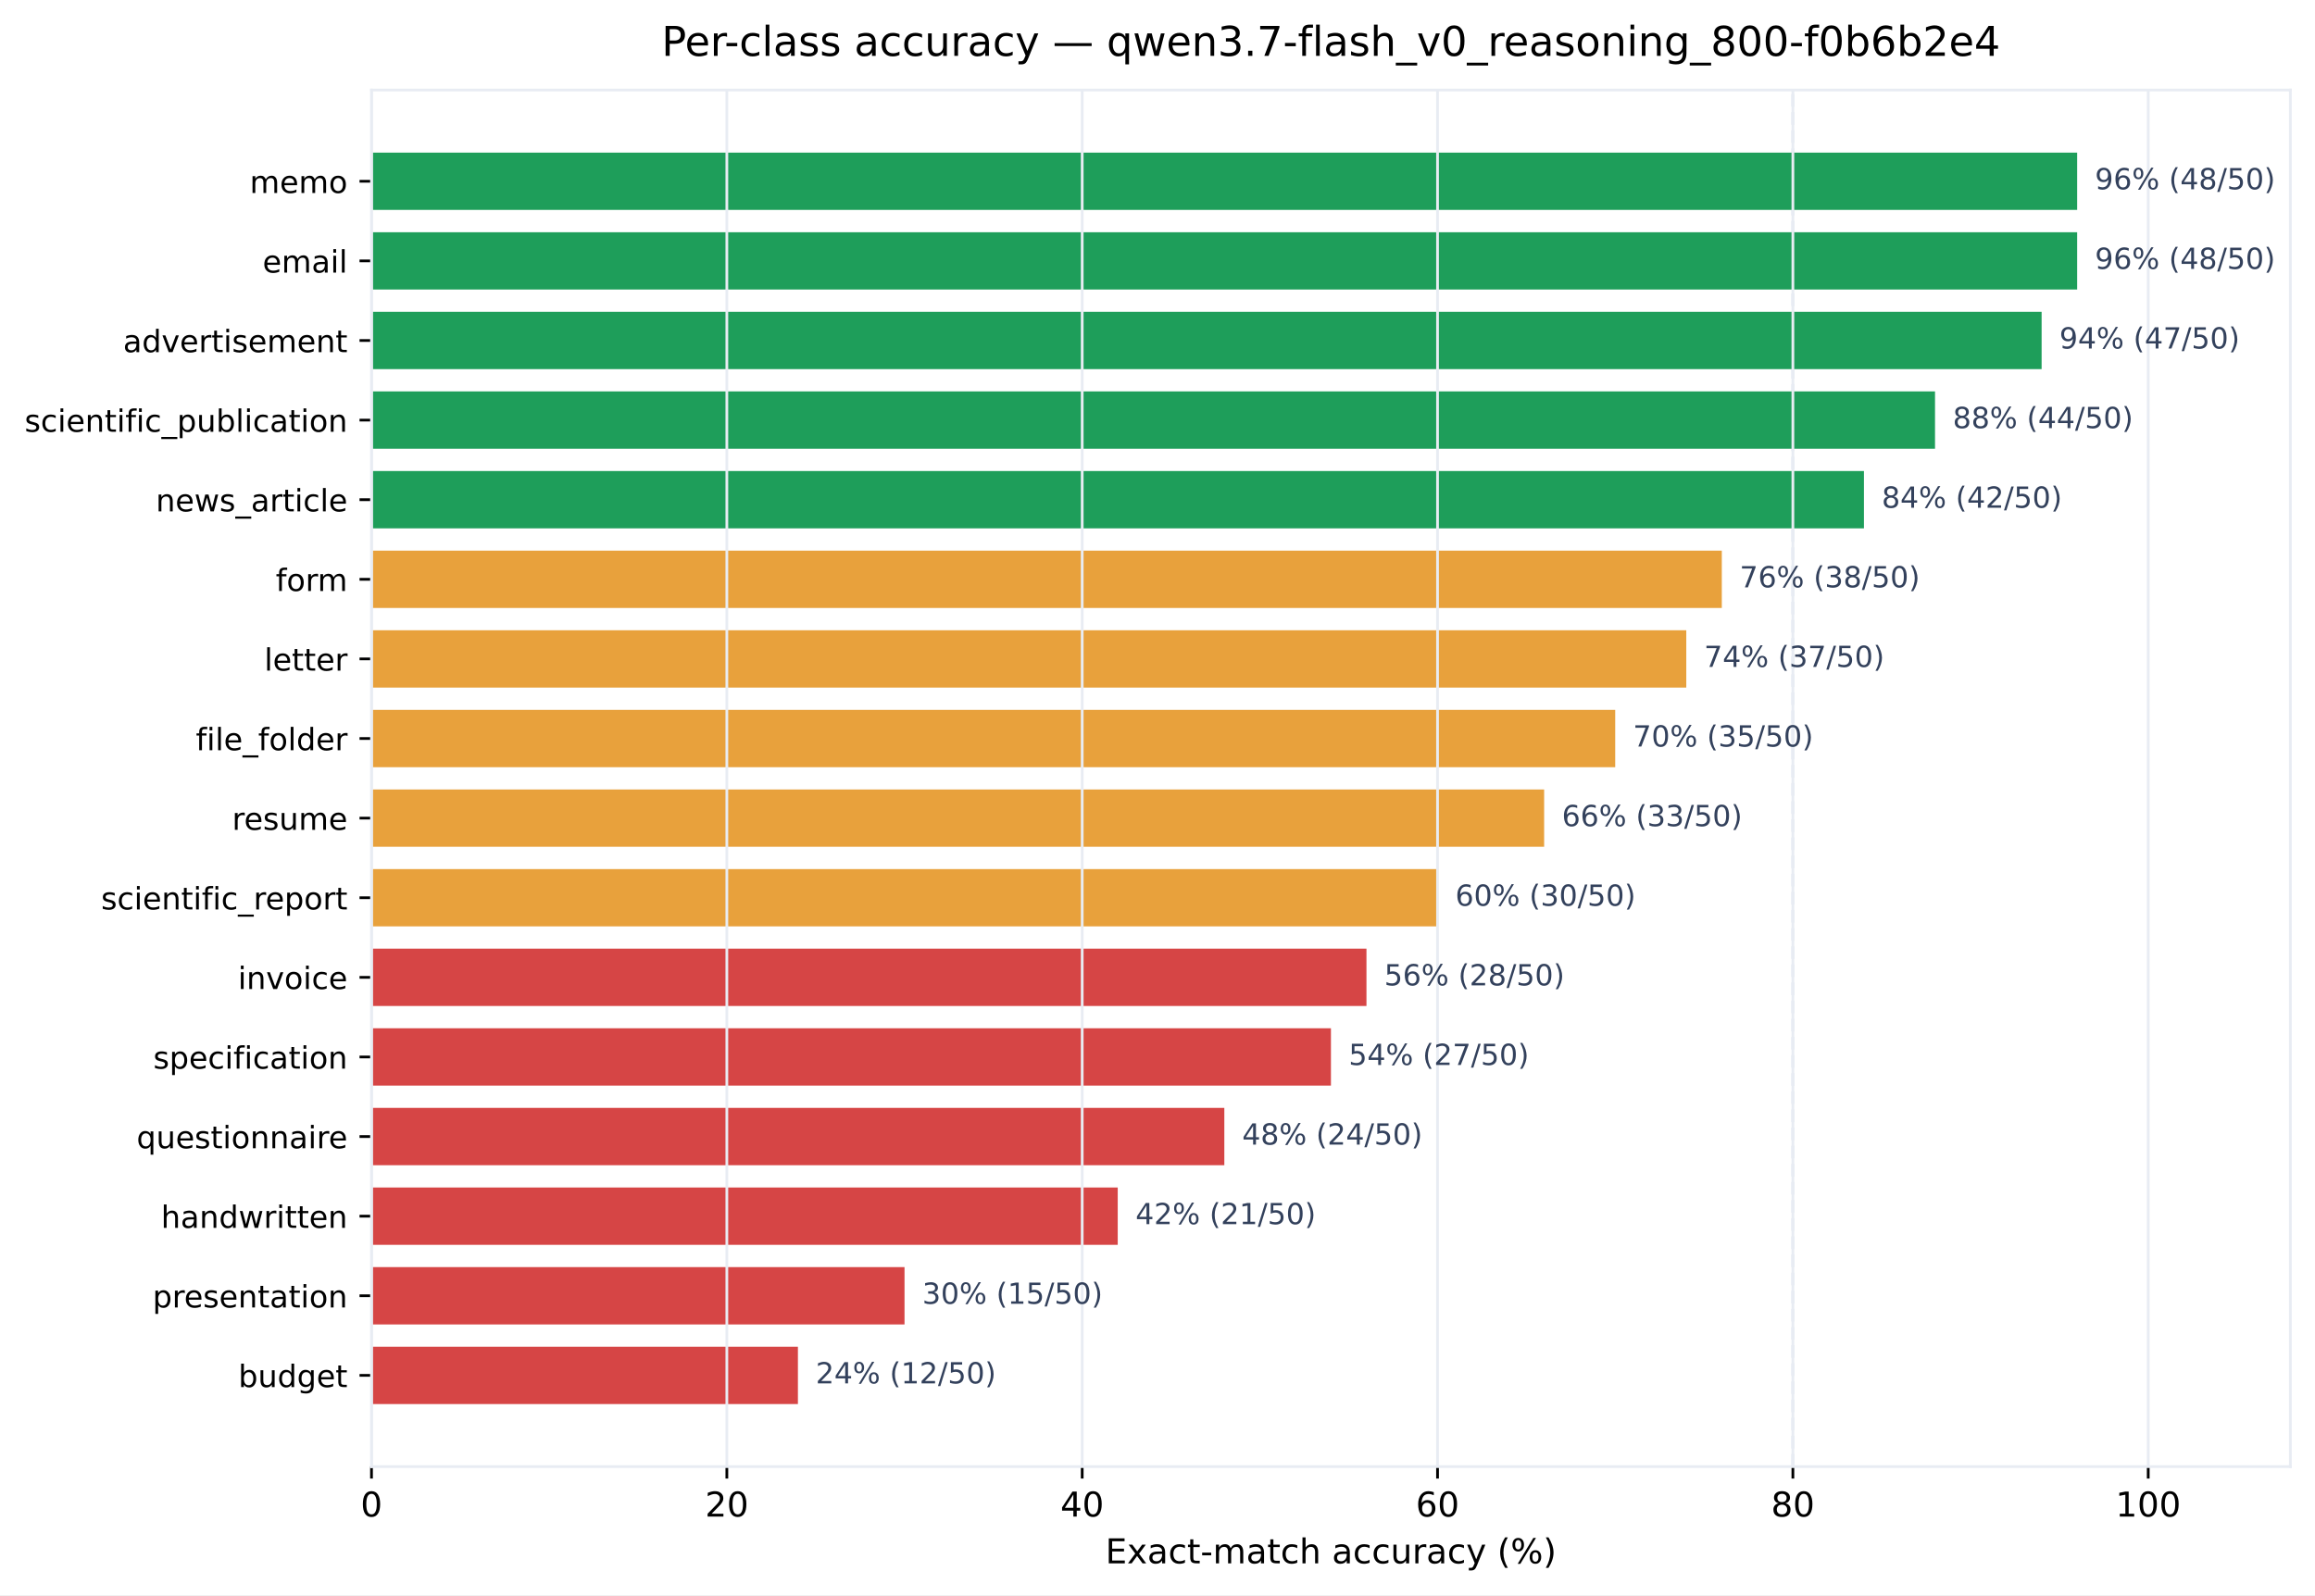
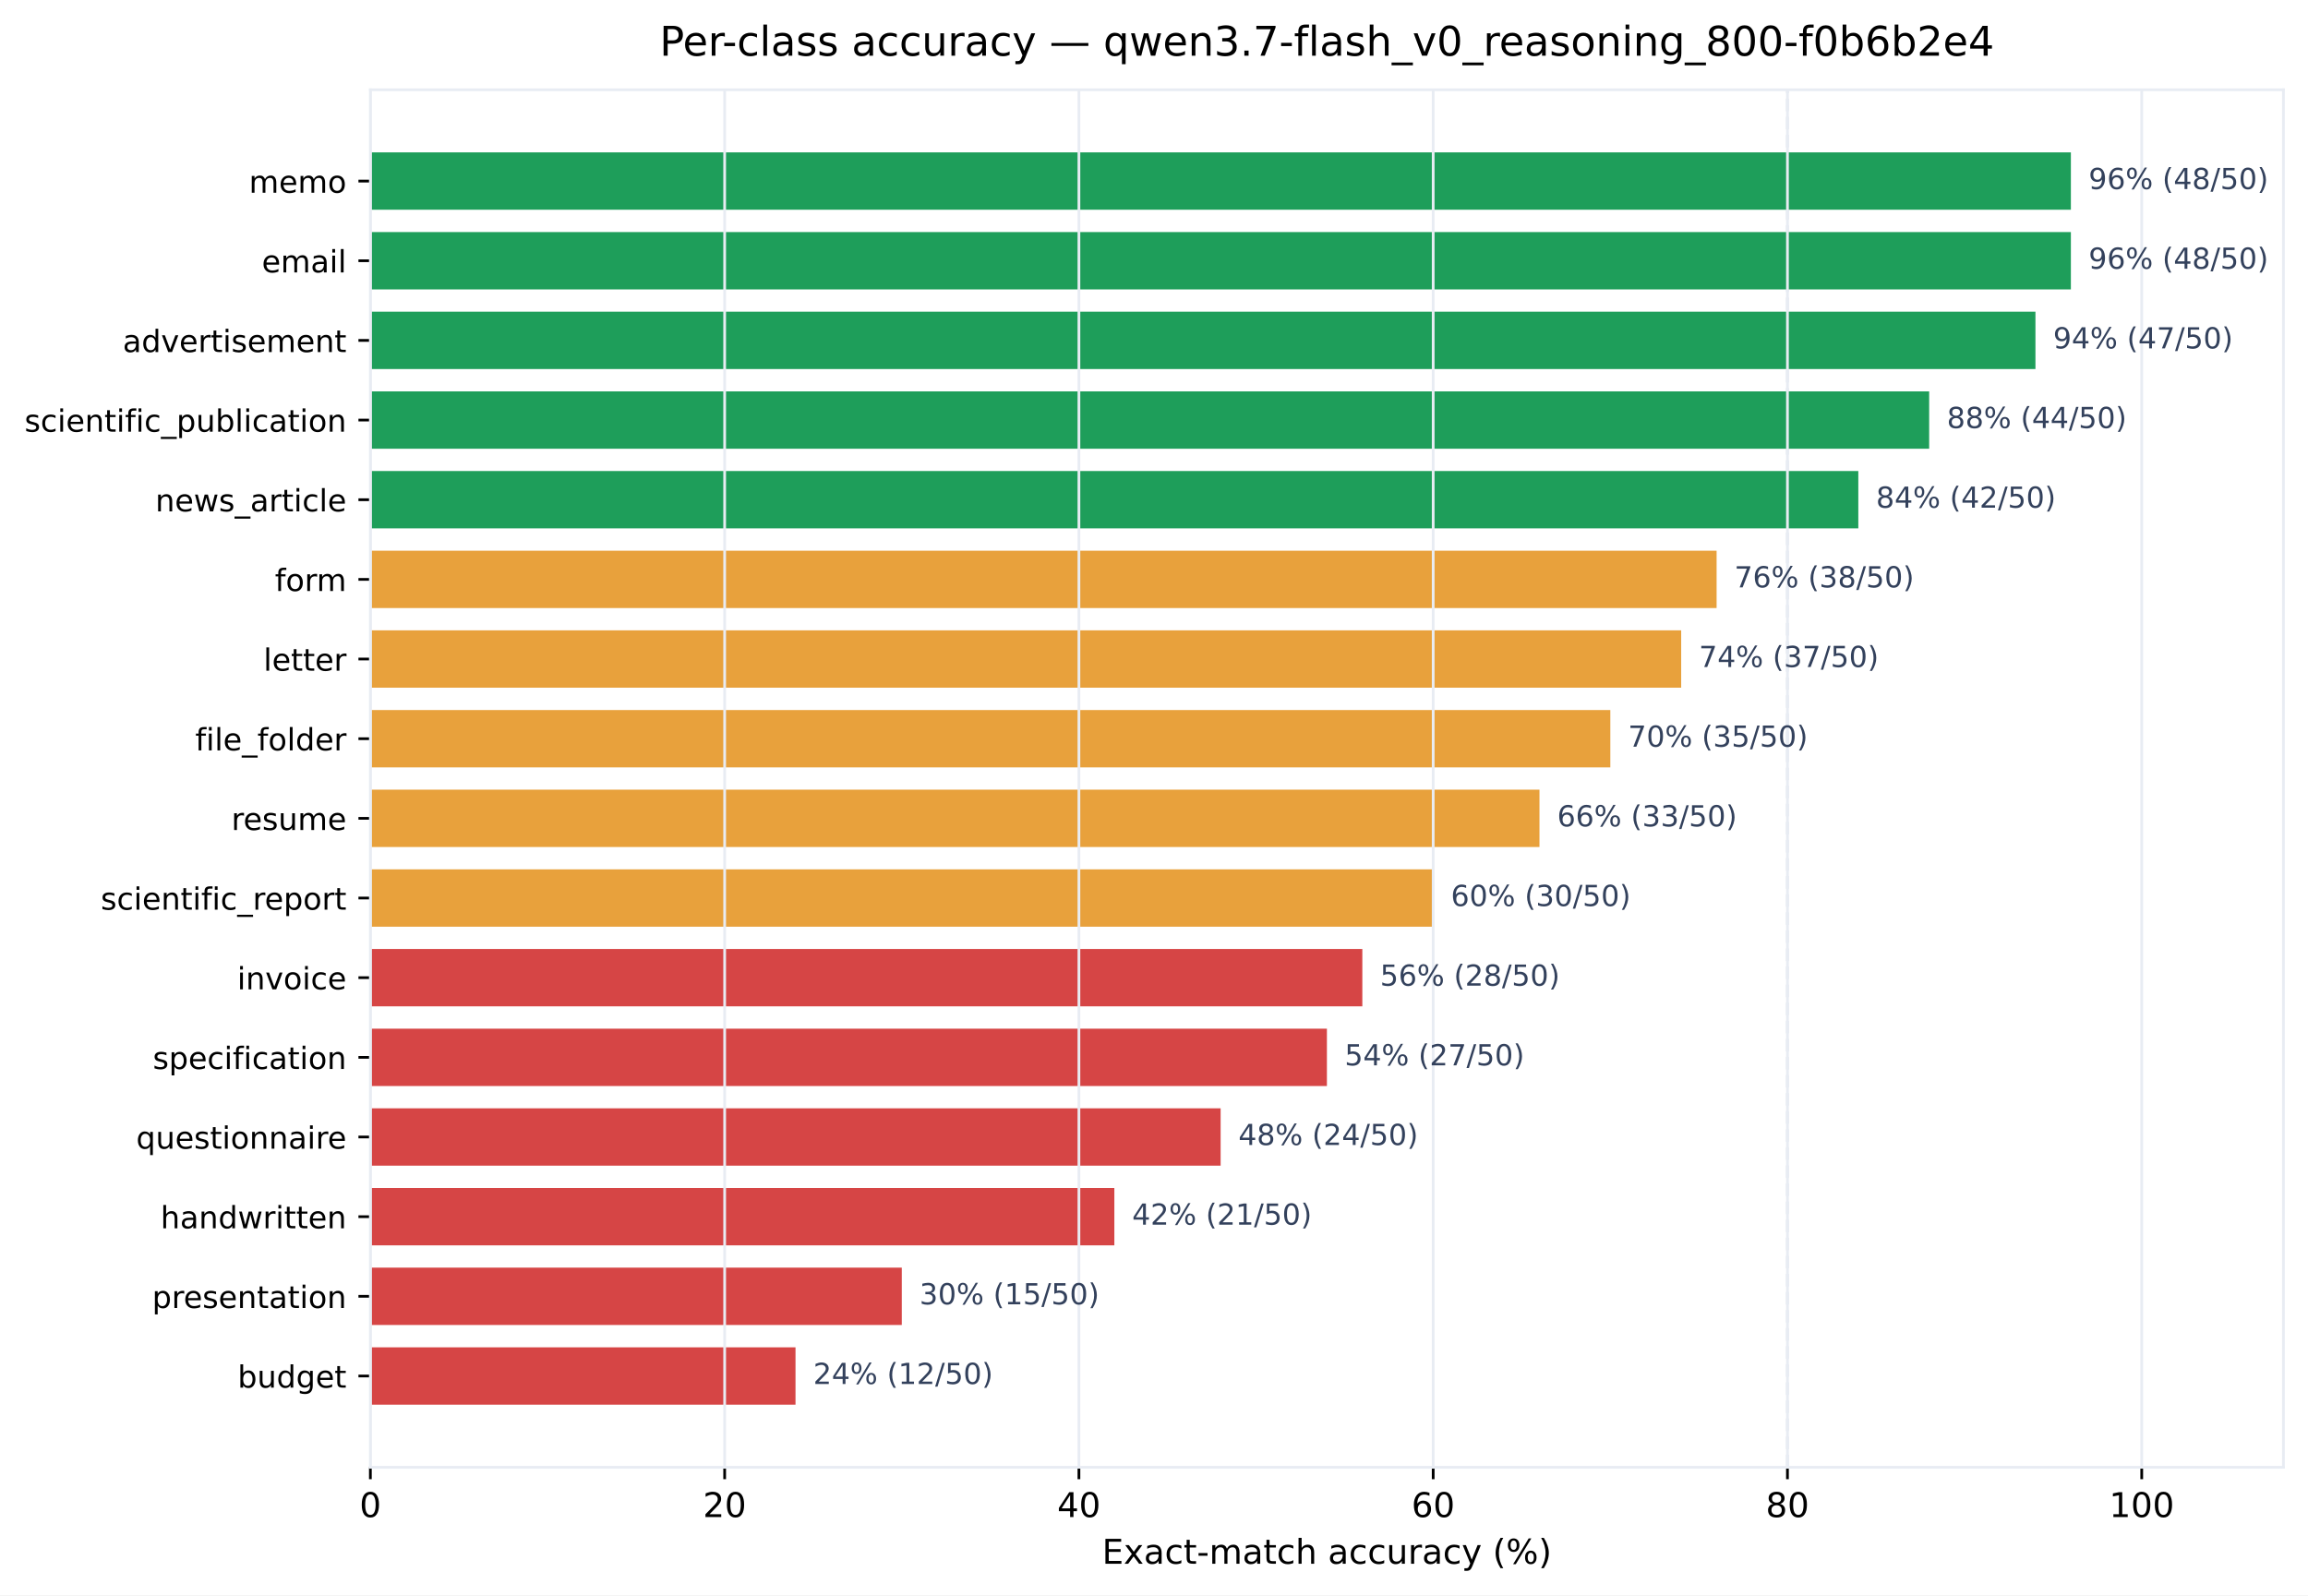
- <svg xmlns="http://www.w3.org/2000/svg" xmlns:xlink="http://www.w3.org/1999/xlink" width="676.479pt" height="466.234pt" viewBox="0 0 676.479 466.234" version="1.1">
+ <svg xmlns="http://www.w3.org/2000/svg" xmlns:xlink="http://www.w3.org/1999/xlink" width="676.479pt" height="467.674pt" viewBox="0 0 676.479 467.674" version="1.1">
  <defs>
    <style type="text/css">*{stroke-linejoin: round; stroke-linecap: butt}</style>
  </defs>
  <g id="figure_1">
    <g id="patch_1">
-       <path d="M 0 466.234  L 676.479 466.234  L 676.479 0  L 0 0  z " style="fill: #ffffff" />
+       <path d="M 0 467.674  L 676.479 467.674  L 676.479 0  L 0 0  z " style="fill: #ffffff" />
    </g>
    <g id="axes_1">
      <g id="patch_2">
-         <path d="M 108.559 428.678  L 669.279 428.678  L 669.279 26.318  L 108.559 26.318  z " style="fill: #ffffff" />
+         <path d="M 108.559 430.118  L 669.279 430.118  L 669.279 26.318  L 108.559 26.318  z " style="fill: #ffffff" />
      </g>
      <g id="line2d_1">
-         <path d="M 523.908 428.678  L 523.908 26.318  " clip-path="url(#p24af31e568)" style="fill: none; stroke-dasharray: 3.7,1.6; stroke-dashoffset: 0; stroke: #e8ecf3" />
+         <path d="M 523.908 430.118  L 523.908 26.318  " clip-path="url(#pa37e432729)" style="fill: none; stroke-dasharray: 3.7,1.6; stroke-dashoffset: 0; stroke: #e8ecf3" />
      </g>
      <g id="patch_3">
-         <path d="M 108.559 410.389  L 233.164 410.389  L 233.164 393.636  L 108.559 393.636  z " clip-path="url(#p24af31e568)" style="fill: #d64545" />
+         <path d="M 108.559 411.764  L 233.164 411.764  L 233.164 394.95  L 108.559 394.95  z " clip-path="url(#pa37e432729)" style="fill: #d64545" />
      </g>
      <g id="patch_4">
-         <path d="M 108.559 387.12  L 264.315 387.12  L 264.315 370.367  L 108.559 370.367  z " clip-path="url(#p24af31e568)" style="fill: #d64545" />
+         <path d="M 108.559 388.412  L 264.315 388.412  L 264.315 371.598  L 108.559 371.598  z " clip-path="url(#pa37e432729)" style="fill: #d64545" />
      </g>
      <g id="patch_5">
-         <path d="M 108.559 363.852  L 326.617 363.852  L 326.617 347.099  L 108.559 347.099  z " clip-path="url(#p24af31e568)" style="fill: #d64545" />
+         <path d="M 108.559 365.06  L 326.617 365.06  L 326.617 348.247  L 108.559 348.247  z " clip-path="url(#pa37e432729)" style="fill: #d64545" />
      </g>
      <g id="patch_6">
-         <path d="M 108.559 340.583  L 357.768 340.583  L 357.768 323.83  L 108.559 323.83  z " clip-path="url(#p24af31e568)" style="fill: #d64545" />
+         <path d="M 108.559 341.708  L 357.768 341.708  L 357.768 324.895  L 108.559 324.895  z " clip-path="url(#pa37e432729)" style="fill: #d64545" />
      </g>
      <g id="patch_7">
-         <path d="M 108.559 317.315  L 388.919 317.315  L 388.919 300.561  L 108.559 300.561  z " clip-path="url(#p24af31e568)" style="fill: #d64545" />
+         <path d="M 108.559 318.356  L 388.919 318.356  L 388.919 301.543  L 108.559 301.543  z " clip-path="url(#pa37e432729)" style="fill: #d64545" />
      </g>
      <g id="patch_8">
-         <path d="M 108.559 294.046  L 399.303 294.046  L 399.303 277.293  L 108.559 277.293  z " clip-path="url(#p24af31e568)" style="fill: #d64545" />
+         <path d="M 108.559 295.004  L 399.303 295.004  L 399.303 278.191  L 108.559 278.191  z " clip-path="url(#pa37e432729)" style="fill: #d64545" />
      </g>
      <g id="patch_9">
-         <path d="M 108.559 270.778  L 420.07 270.778  L 420.07 254.024  L 108.559 254.024  z " clip-path="url(#p24af31e568)" style="fill: #e8a13c" />
+         <path d="M 108.559 271.653  L 420.07 271.653  L 420.07 254.839  L 108.559 254.839  z " clip-path="url(#pa37e432729)" style="fill: #e8a13c" />
      </g>
      <g id="patch_10">
-         <path d="M 108.559 247.509  L 451.222 247.509  L 451.222 230.756  L 108.559 230.756  z " clip-path="url(#p24af31e568)" style="fill: #e8a13c" />
+         <path d="M 108.559 248.301  L 451.222 248.301  L 451.222 231.487  L 108.559 231.487  z " clip-path="url(#pa37e432729)" style="fill: #e8a13c" />
      </g>
      <g id="patch_11">
-         <path d="M 108.559 224.241  L 471.989 224.241  L 471.989 207.487  L 108.559 207.487  z " clip-path="url(#p24af31e568)" style="fill: #e8a13c" />
+         <path d="M 108.559 224.949  L 471.989 224.949  L 471.989 208.136  L 108.559 208.136  z " clip-path="url(#pa37e432729)" style="fill: #e8a13c" />
      </g>
      <g id="patch_12">
-         <path d="M 108.559 200.972  L 492.756 200.972  L 492.756 184.219  L 108.559 184.219  z " clip-path="url(#p24af31e568)" style="fill: #e8a13c" />
+         <path d="M 108.559 201.597  L 492.756 201.597  L 492.756 184.784  L 108.559 184.784  z " clip-path="url(#pa37e432729)" style="fill: #e8a13c" />
      </g>
      <g id="patch_13">
-         <path d="M 108.559 177.703  L 503.14 177.703  L 503.14 160.95  L 108.559 160.95  z " clip-path="url(#p24af31e568)" style="fill: #e8a13c" />
+         <path d="M 108.559 178.245  L 503.14 178.245  L 503.14 161.432  L 108.559 161.432  z " clip-path="url(#pa37e432729)" style="fill: #e8a13c" />
      </g>
      <g id="patch_14">
-         <path d="M 108.559 154.435  L 544.675 154.435  L 544.675 137.681  L 108.559 137.681  z " clip-path="url(#p24af31e568)" style="fill: #1e9e5a" />
+         <path d="M 108.559 154.893  L 544.675 154.893  L 544.675 138.08  L 108.559 138.08  z " clip-path="url(#pa37e432729)" style="fill: #1e9e5a" />
      </g>
      <g id="patch_15">
-         <path d="M 108.559 131.166  L 565.442 131.166  L 565.442 114.413  L 108.559 114.413  z " clip-path="url(#p24af31e568)" style="fill: #1e9e5a" />
+         <path d="M 108.559 131.542  L 565.442 131.542  L 565.442 114.728  L 108.559 114.728  z " clip-path="url(#pa37e432729)" style="fill: #1e9e5a" />
      </g>
      <g id="patch_16">
-         <path d="M 108.559 107.898  L 596.593 107.898  L 596.593 91.144  L 108.559 91.144  z " clip-path="url(#p24af31e568)" style="fill: #1e9e5a" />
+         <path d="M 108.559 108.19  L 596.593 108.19  L 596.593 91.376  L 108.559 91.376  z " clip-path="url(#pa37e432729)" style="fill: #1e9e5a" />
      </g>
      <g id="patch_17">
-         <path d="M 108.559 84.629  L 606.977 84.629  L 606.977 67.876  L 108.559 67.876  z " clip-path="url(#p24af31e568)" style="fill: #1e9e5a" />
+         <path d="M 108.559 84.838  L 606.977 84.838  L 606.977 68.025  L 108.559 68.025  z " clip-path="url(#pa37e432729)" style="fill: #1e9e5a" />
      </g>
      <g id="patch_18">
-         <path d="M 108.559 61.361  L 606.977 61.361  L 606.977 44.607  L 108.559 44.607  z " clip-path="url(#p24af31e568)" style="fill: #1e9e5a" />
+         <path d="M 108.559 61.486  L 606.977 61.486  L 606.977 44.673  L 108.559 44.673  z " clip-path="url(#pa37e432729)" style="fill: #1e9e5a" />
      </g>
      <g id="matplotlib.axis_1">
        <g id="xtick_1">
          <g id="line2d_2">
-             <path d="M 108.559 428.678  L 108.559 26.318  " clip-path="url(#p24af31e568)" style="fill: none; stroke: #e8ecf3; stroke-width: 0.8; stroke-linecap: square" />
+             <path d="M 108.559 430.118  L 108.559 26.318  " clip-path="url(#pa37e432729)" style="fill: none; stroke: #e8ecf3; stroke-width: 0.8; stroke-linecap: square" />
          </g>
          <g id="line2d_3">
            <defs>
-               <path id="m654e8c7484" d="M 0 0  L 0 3.5  " style="stroke: #000000; stroke-width: 0.8" />
+               <path id="mea90059a48" d="M 0 0  L 0 3.5  " style="stroke: #000000; stroke-width: 0.8" />
            </defs>
            <g>
-               <use xlink:href="#m654e8c7484" x="108.559" y="428.678" style="stroke: #000000; stroke-width: 0.8" />
+               <use xlink:href="#mea90059a48" x="108.559" y="430.118" style="stroke: #000000; stroke-width: 0.8" />
            </g>
          </g>
          <g id="text_1">
-             <text style="font: 10px 'DejaVu Sans'; text-anchor: middle" x="108.559" y="443.277" transform="rotate(-0 108.5594 443.2766)">0</text>
+             <text style="font-size: 10px; font-family: 'DejaVu Sans'; text-anchor: middle" x="108.559" y="444.717" transform="rotate(-0 108.5594 444.7166)">0</text>
          </g>
        </g>
        <g id="xtick_2">
          <g id="line2d_4">
-             <path d="M 212.396 428.678  L 212.396 26.318  " clip-path="url(#p24af31e568)" style="fill: none; stroke: #e8ecf3; stroke-width: 0.8; stroke-linecap: square" />
+             <path d="M 212.396 430.118  L 212.396 26.318  " clip-path="url(#pa37e432729)" style="fill: none; stroke: #e8ecf3; stroke-width: 0.8; stroke-linecap: square" />
          </g>
          <g id="line2d_5">
            <g>
-               <use xlink:href="#m654e8c7484" x="212.396" y="428.678" style="stroke: #000000; stroke-width: 0.8" />
+               <use xlink:href="#mea90059a48" x="212.396" y="430.118" style="stroke: #000000; stroke-width: 0.8" />
            </g>
          </g>
          <g id="text_2">
-             <text style="font: 10px 'DejaVu Sans'; text-anchor: middle" x="212.396" y="443.277" transform="rotate(-0 212.3964 443.2766)">20</text>
+             <text style="font-size: 10px; font-family: 'DejaVu Sans'; text-anchor: middle" x="212.396" y="444.717" transform="rotate(-0 212.3964 444.7166)">20</text>
          </g>
        </g>
        <g id="xtick_3">
          <g id="line2d_6">
-             <path d="M 316.233 428.678  L 316.233 26.318  " clip-path="url(#p24af31e568)" style="fill: none; stroke: #e8ecf3; stroke-width: 0.8; stroke-linecap: square" />
+             <path d="M 316.233 430.118  L 316.233 26.318  " clip-path="url(#pa37e432729)" style="fill: none; stroke: #e8ecf3; stroke-width: 0.8; stroke-linecap: square" />
          </g>
          <g id="line2d_7">
            <g>
-               <use xlink:href="#m654e8c7484" x="316.233" y="428.678" style="stroke: #000000; stroke-width: 0.8" />
+               <use xlink:href="#mea90059a48" x="316.233" y="430.118" style="stroke: #000000; stroke-width: 0.8" />
            </g>
          </g>
          <g id="text_3">
-             <text style="font: 10px 'DejaVu Sans'; text-anchor: middle" x="316.233" y="443.277" transform="rotate(-0 316.2334 443.2766)">40</text>
+             <text style="font-size: 10px; font-family: 'DejaVu Sans'; text-anchor: middle" x="316.233" y="444.717" transform="rotate(-0 316.2334 444.7166)">40</text>
          </g>
        </g>
        <g id="xtick_4">
          <g id="line2d_8">
-             <path d="M 420.07 428.678  L 420.07 26.318  " clip-path="url(#p24af31e568)" style="fill: none; stroke: #e8ecf3; stroke-width: 0.8; stroke-linecap: square" />
+             <path d="M 420.07 430.118  L 420.07 26.318  " clip-path="url(#pa37e432729)" style="fill: none; stroke: #e8ecf3; stroke-width: 0.8; stroke-linecap: square" />
          </g>
          <g id="line2d_9">
            <g>
-               <use xlink:href="#m654e8c7484" x="420.07" y="428.678" style="stroke: #000000; stroke-width: 0.8" />
+               <use xlink:href="#mea90059a48" x="420.07" y="430.118" style="stroke: #000000; stroke-width: 0.8" />
            </g>
          </g>
          <g id="text_4">
-             <text style="font: 10px 'DejaVu Sans'; text-anchor: middle" x="420.07" y="443.277" transform="rotate(-0 420.0705 443.2766)">60</text>
+             <text style="font-size: 10px; font-family: 'DejaVu Sans'; text-anchor: middle" x="420.07" y="444.717" transform="rotate(-0 420.0705 444.7166)">60</text>
          </g>
        </g>
        <g id="xtick_5">
          <g id="line2d_10">
-             <path d="M 523.908 428.678  L 523.908 26.318  " clip-path="url(#p24af31e568)" style="fill: none; stroke: #e8ecf3; stroke-width: 0.8; stroke-linecap: square" />
+             <path d="M 523.908 430.118  L 523.908 26.318  " clip-path="url(#pa37e432729)" style="fill: none; stroke: #e8ecf3; stroke-width: 0.8; stroke-linecap: square" />
          </g>
          <g id="line2d_11">
            <g>
-               <use xlink:href="#m654e8c7484" x="523.908" y="428.678" style="stroke: #000000; stroke-width: 0.8" />
+               <use xlink:href="#mea90059a48" x="523.908" y="430.118" style="stroke: #000000; stroke-width: 0.8" />
            </g>
          </g>
          <g id="text_5">
-             <text style="font: 10px 'DejaVu Sans'; text-anchor: middle" x="523.908" y="443.277" transform="rotate(-0 523.9075 443.2766)">80</text>
+             <text style="font-size: 10px; font-family: 'DejaVu Sans'; text-anchor: middle" x="523.908" y="444.717" transform="rotate(-0 523.9075 444.7166)">80</text>
          </g>
        </g>
        <g id="xtick_6">
          <g id="line2d_12">
-             <path d="M 627.745 428.678  L 627.745 26.318  " clip-path="url(#p24af31e568)" style="fill: none; stroke: #e8ecf3; stroke-width: 0.8; stroke-linecap: square" />
+             <path d="M 627.745 430.118  L 627.745 26.318  " clip-path="url(#pa37e432729)" style="fill: none; stroke: #e8ecf3; stroke-width: 0.8; stroke-linecap: square" />
          </g>
          <g id="line2d_13">
            <g>
-               <use xlink:href="#m654e8c7484" x="627.745" y="428.678" style="stroke: #000000; stroke-width: 0.8" />
+               <use xlink:href="#mea90059a48" x="627.745" y="430.118" style="stroke: #000000; stroke-width: 0.8" />
            </g>
          </g>
          <g id="text_6">
-             <text style="font: 10px 'DejaVu Sans'; text-anchor: middle" x="627.745" y="443.277" transform="rotate(-0 627.7446 443.2766)">100</text>
+             <text style="font-size: 10px; font-family: 'DejaVu Sans'; text-anchor: middle" x="627.745" y="444.717" transform="rotate(-0 627.7446 444.7166)">100</text>
          </g>
        </g>
        <g id="text_7">
-           <text style="font: 10px 'DejaVu Sans'; text-anchor: middle" x="388.919" y="456.955" transform="rotate(-0 388.9194 456.9547)">Exact-match accuracy (%)</text>
+           <text style="font-size: 10px; font-family: 'DejaVu Sans'; text-anchor: middle" x="388.919" y="458.395" transform="rotate(-0 388.9194 458.3947)">Exact-match accuracy (%)</text>
        </g>
      </g>
      <g id="matplotlib.axis_2">
        <g id="ytick_1">
          <g id="line2d_14">
            <defs>
-               <path id="m855e7b1a93" d="M 0 0  L -3.5 0  " style="stroke: #000000; stroke-width: 0.8" />
+               <path id="maa6360b977" d="M 0 0  L -3.5 0  " style="stroke: #000000; stroke-width: 0.8" />
            </defs>
            <g>
-               <use xlink:href="#m855e7b1a93" x="108.559" y="402.012" style="stroke: #000000; stroke-width: 0.8" />
+               <use xlink:href="#maa6360b977" x="108.559" y="403.357" style="stroke: #000000; stroke-width: 0.8" />
            </g>
          </g>
          <g id="text_8">
-             <text style="font: 9px 'DejaVu Sans'; text-anchor: end" x="101.559" y="405.432" transform="rotate(-0 101.5594 405.4316)">budget</text>
+             <text style="font-size: 9px; font-family: 'DejaVu Sans'; text-anchor: end" x="101.559" y="406.776" transform="rotate(-0 101.5594 406.7762)">budget</text>
          </g>
        </g>
        <g id="ytick_2">
          <g id="line2d_15">
            <g>
-               <use xlink:href="#m855e7b1a93" x="108.559" y="378.744" style="stroke: #000000; stroke-width: 0.8" />
+               <use xlink:href="#maa6360b977" x="108.559" y="380.005" style="stroke: #000000; stroke-width: 0.8" />
            </g>
          </g>
          <g id="text_9">
-             <text style="font: 9px 'DejaVu Sans'; text-anchor: end" x="101.559" y="382.163" transform="rotate(-0 101.5594 382.1631)">presentation</text>
+             <text style="font-size: 9px; font-family: 'DejaVu Sans'; text-anchor: end" x="101.559" y="383.424" transform="rotate(-0 101.5594 383.4244)">presentation</text>
          </g>
        </g>
        <g id="ytick_3">
          <g id="line2d_16">
            <g>
-               <use xlink:href="#m855e7b1a93" x="108.559" y="355.475" style="stroke: #000000; stroke-width: 0.8" />
+               <use xlink:href="#maa6360b977" x="108.559" y="356.653" style="stroke: #000000; stroke-width: 0.8" />
            </g>
          </g>
          <g id="text_10">
-             <text style="font: 9px 'DejaVu Sans'; text-anchor: end" x="101.559" y="358.895" transform="rotate(-0 101.5594 358.8945)">handwritten</text>
+             <text style="font-size: 9px; font-family: 'DejaVu Sans'; text-anchor: end" x="101.559" y="360.073" transform="rotate(-0 101.5594 360.0725)">handwritten</text>
          </g>
        </g>
        <g id="ytick_4">
          <g id="line2d_17">
            <g>
-               <use xlink:href="#m855e7b1a93" x="108.559" y="332.207" style="stroke: #000000; stroke-width: 0.8" />
+               <use xlink:href="#maa6360b977" x="108.559" y="333.301" style="stroke: #000000; stroke-width: 0.8" />
            </g>
          </g>
          <g id="text_11">
-             <text style="font: 9px 'DejaVu Sans'; text-anchor: end" x="101.559" y="335.626" transform="rotate(-0 101.5594 335.626)">questionnaire</text>
+             <text style="font-size: 9px; font-family: 'DejaVu Sans'; text-anchor: end" x="101.559" y="336.721" transform="rotate(-0 101.5594 336.7207)">questionnaire</text>
          </g>
        </g>
        <g id="ytick_5">
          <g id="line2d_18">
            <g>
-               <use xlink:href="#m855e7b1a93" x="108.559" y="308.938" style="stroke: #000000; stroke-width: 0.8" />
+               <use xlink:href="#maa6360b977" x="108.559" y="309.95" style="stroke: #000000; stroke-width: 0.8" />
            </g>
          </g>
          <g id="text_12">
-             <text style="font: 9px 'DejaVu Sans'; text-anchor: end" x="101.559" y="312.357" transform="rotate(-0 101.5594 312.3574)">specification</text>
+             <text style="font-size: 9px; font-family: 'DejaVu Sans'; text-anchor: end" x="101.559" y="313.369" transform="rotate(-0 101.5594 313.3689)">specification</text>
          </g>
        </g>
        <g id="ytick_6">
          <g id="line2d_19">
            <g>
-               <use xlink:href="#m855e7b1a93" x="108.559" y="285.67" style="stroke: #000000; stroke-width: 0.8" />
+               <use xlink:href="#maa6360b977" x="108.559" y="286.598" style="stroke: #000000; stroke-width: 0.8" />
            </g>
          </g>
          <g id="text_13">
-             <text style="font: 9px 'DejaVu Sans'; text-anchor: end" x="101.559" y="289.089" transform="rotate(-0 101.5594 289.0888)">invoice</text>
+             <text style="font-size: 9px; font-family: 'DejaVu Sans'; text-anchor: end" x="101.559" y="290.017" transform="rotate(-0 101.5594 290.017)">invoice</text>
          </g>
        </g>
        <g id="ytick_7">
          <g id="line2d_20">
            <g>
-               <use xlink:href="#m855e7b1a93" x="108.559" y="262.401" style="stroke: #000000; stroke-width: 0.8" />
+               <use xlink:href="#maa6360b977" x="108.559" y="263.246" style="stroke: #000000; stroke-width: 0.8" />
            </g>
          </g>
          <g id="text_14">
-             <text style="font: 9px 'DejaVu Sans'; text-anchor: end" x="101.559" y="265.82" transform="rotate(-0 101.5594 265.8203)">scientific_report</text>
+             <text style="font-size: 9px; font-family: 'DejaVu Sans'; text-anchor: end" x="101.559" y="266.665" transform="rotate(-0 101.5594 266.6652)">scientific_report</text>
          </g>
        </g>
        <g id="ytick_8">
          <g id="line2d_21">
            <g>
-               <use xlink:href="#m855e7b1a93" x="108.559" y="239.132" style="stroke: #000000; stroke-width: 0.8" />
+               <use xlink:href="#maa6360b977" x="108.559" y="239.894" style="stroke: #000000; stroke-width: 0.8" />
            </g>
          </g>
          <g id="text_15">
-             <text style="font: 9px 'DejaVu Sans'; text-anchor: end" x="101.559" y="242.552" transform="rotate(-0 101.5594 242.5517)">resume</text>
+             <text style="font-size: 9px; font-family: 'DejaVu Sans'; text-anchor: end" x="101.559" y="243.313" transform="rotate(-0 101.5594 243.3133)">resume</text>
          </g>
        </g>
        <g id="ytick_9">
          <g id="line2d_22">
            <g>
-               <use xlink:href="#m855e7b1a93" x="108.559" y="215.864" style="stroke: #000000; stroke-width: 0.8" />
+               <use xlink:href="#maa6360b977" x="108.559" y="216.542" style="stroke: #000000; stroke-width: 0.8" />
            </g>
          </g>
          <g id="text_16">
-             <text style="font: 9px 'DejaVu Sans'; text-anchor: end" x="101.559" y="219.283" transform="rotate(-0 101.5594 219.2831)">file_folder</text>
+             <text style="font-size: 9px; font-family: 'DejaVu Sans'; text-anchor: end" x="101.559" y="219.962" transform="rotate(-0 101.5594 219.9615)">file_folder</text>
          </g>
        </g>
        <g id="ytick_10">
          <g id="line2d_23">
            <g>
-               <use xlink:href="#m855e7b1a93" x="108.559" y="192.595" style="stroke: #000000; stroke-width: 0.8" />
+               <use xlink:href="#maa6360b977" x="108.559" y="193.19" style="stroke: #000000; stroke-width: 0.8" />
            </g>
          </g>
          <g id="text_17">
-             <text style="font: 9px 'DejaVu Sans'; text-anchor: end" x="101.559" y="196.015" transform="rotate(-0 101.5594 196.0146)">letter</text>
+             <text style="font-size: 9px; font-family: 'DejaVu Sans'; text-anchor: end" x="101.559" y="196.61" transform="rotate(-0 101.5594 196.6097)">letter</text>
          </g>
        </g>
        <g id="ytick_11">
          <g id="line2d_24">
            <g>
-               <use xlink:href="#m855e7b1a93" x="108.559" y="169.327" style="stroke: #000000; stroke-width: 0.8" />
+               <use xlink:href="#maa6360b977" x="108.559" y="169.839" style="stroke: #000000; stroke-width: 0.8" />
            </g>
          </g>
          <g id="text_18">
-             <text style="font: 9px 'DejaVu Sans'; text-anchor: end" x="101.559" y="172.746" transform="rotate(-0 101.5594 172.746)">form</text>
+             <text style="font-size: 9px; font-family: 'DejaVu Sans'; text-anchor: end" x="101.559" y="173.258" transform="rotate(-0 101.5594 173.2578)">form</text>
          </g>
        </g>
        <g id="ytick_12">
          <g id="line2d_25">
            <g>
-               <use xlink:href="#m855e7b1a93" x="108.559" y="146.058" style="stroke: #000000; stroke-width: 0.8" />
+               <use xlink:href="#maa6360b977" x="108.559" y="146.487" style="stroke: #000000; stroke-width: 0.8" />
            </g>
          </g>
          <g id="text_19">
-             <text style="font: 9px 'DejaVu Sans'; text-anchor: end" x="101.559" y="149.477" transform="rotate(-0 101.5594 149.4775)">news_article</text>
+             <text style="font-size: 9px; font-family: 'DejaVu Sans'; text-anchor: end" x="101.559" y="149.906" transform="rotate(-0 101.5594 149.906)">news_article</text>
          </g>
        </g>
        <g id="ytick_13">
          <g id="line2d_26">
            <g>
-               <use xlink:href="#m855e7b1a93" x="108.559" y="122.79" style="stroke: #000000; stroke-width: 0.8" />
+               <use xlink:href="#maa6360b977" x="108.559" y="123.135" style="stroke: #000000; stroke-width: 0.8" />
            </g>
          </g>
          <g id="text_20">
-             <text style="font: 9px 'DejaVu Sans'; text-anchor: end" x="101.559" y="126.209" transform="rotate(-0 101.5594 126.2089)">scientific_publication</text>
+             <text style="font-size: 9px; font-family: 'DejaVu Sans'; text-anchor: end" x="101.559" y="126.554" transform="rotate(-0 101.5594 126.5541)">scientific_publication</text>
          </g>
        </g>
        <g id="ytick_14">
          <g id="line2d_27">
            <g>
-               <use xlink:href="#m855e7b1a93" x="108.559" y="99.521" style="stroke: #000000; stroke-width: 0.8" />
+               <use xlink:href="#maa6360b977" x="108.559" y="99.783" style="stroke: #000000; stroke-width: 0.8" />
            </g>
          </g>
          <g id="text_21">
-             <text style="font: 9px 'DejaVu Sans'; text-anchor: end" x="101.559" y="102.94" transform="rotate(-0 101.5594 102.9403)">advertisement</text>
+             <text style="font-size: 9px; font-family: 'DejaVu Sans'; text-anchor: end" x="101.559" y="103.202" transform="rotate(-0 101.5594 103.2023)">advertisement</text>
          </g>
        </g>
        <g id="ytick_15">
          <g id="line2d_28">
            <g>
-               <use xlink:href="#m855e7b1a93" x="108.559" y="76.252" style="stroke: #000000; stroke-width: 0.8" />
+               <use xlink:href="#maa6360b977" x="108.559" y="76.431" style="stroke: #000000; stroke-width: 0.8" />
            </g>
          </g>
          <g id="text_22">
-             <text style="font: 9px 'DejaVu Sans'; text-anchor: end" x="101.559" y="79.672" transform="rotate(-0 101.5594 79.67176)">email</text>
+             <text style="font-size: 9px; font-family: 'DejaVu Sans'; text-anchor: end" x="101.559" y="79.85" transform="rotate(-0 101.5594 79.85047)">email</text>
          </g>
        </g>
        <g id="ytick_16">
          <g id="line2d_29">
            <g>
-               <use xlink:href="#m855e7b1a93" x="108.559" y="52.984" style="stroke: #000000; stroke-width: 0.8" />
+               <use xlink:href="#maa6360b977" x="108.559" y="53.079" style="stroke: #000000; stroke-width: 0.8" />
            </g>
          </g>
          <g id="text_23">
-             <text style="font: 9px 'DejaVu Sans'; text-anchor: end" x="101.559" y="56.403" transform="rotate(-0 101.5594 56.4032)">memo</text>
+             <text style="font-size: 9px; font-family: 'DejaVu Sans'; text-anchor: end" x="101.559" y="56.499" transform="rotate(-0 101.5594 56.49863)">memo</text>
          </g>
        </g>
      </g>
      <g id="patch_19">
-         <path d="M 108.559 428.678  L 108.559 26.318  " style="fill: none; stroke: #e8ecf3; stroke-width: 0.8; stroke-linejoin: miter; stroke-linecap: square" />
+         <path d="M 108.559 430.118  L 108.559 26.318  " style="fill: none; stroke: #e8ecf3; stroke-width: 0.8; stroke-linejoin: miter; stroke-linecap: square" />
      </g>
      <g id="patch_20">
-         <path d="M 669.279 428.678  L 669.279 26.318  " style="fill: none; stroke: #e8ecf3; stroke-width: 0.8; stroke-linejoin: miter; stroke-linecap: square" />
+         <path d="M 669.279 430.118  L 669.279 26.318  " style="fill: none; stroke: #e8ecf3; stroke-width: 0.8; stroke-linejoin: miter; stroke-linecap: square" />
      </g>
      <g id="patch_21">
-         <path d="M 108.559 428.678  L 669.279 428.678  " style="fill: none; stroke: #e8ecf3; stroke-width: 0.8; stroke-linejoin: miter; stroke-linecap: square" />
+         <path d="M 108.559 430.118  L 669.279 430.118  " style="fill: none; stroke: #e8ecf3; stroke-width: 0.8; stroke-linejoin: miter; stroke-linecap: square" />
      </g>
      <g id="patch_22">
        <path d="M 108.559 26.318  L 669.279 26.318  " style="fill: none; stroke: #e8ecf3; stroke-width: 0.8; stroke-linejoin: miter; stroke-linecap: square" />
      </g>
      <g id="text_24">
-         <text style="fill: #33415c; font: 8.5px 'DejaVu Sans'; text-anchor: start" x="238.356" y="404.358" transform="rotate(-0 238.3557 404.3578)">24% (12/50)</text>
+         <text style="font-size: 8.5px; font-family: 'DejaVu Sans'; text-anchor: start; fill: #33415c" x="238.356" y="405.702" transform="rotate(-0 238.3557 405.7024)">24% (12/50)</text>
      </g>
      <g id="text_25">
-         <text style="fill: #33415c; font: 8.5px 'DejaVu Sans'; text-anchor: start" x="269.507" y="381.089" transform="rotate(-0 269.5068 381.0893)">30% (15/50)</text>
+         <text style="font-size: 8.5px; font-family: 'DejaVu Sans'; text-anchor: start; fill: #33415c" x="269.507" y="382.351" transform="rotate(-0 269.5068 382.3505)">30% (15/50)</text>
      </g>
      <g id="text_26">
-         <text style="fill: #33415c; font: 8.5px 'DejaVu Sans'; text-anchor: start" x="331.809" y="357.821" transform="rotate(-0 331.809 357.8207)">42% (21/50)</text>
+         <text style="font-size: 8.5px; font-family: 'DejaVu Sans'; text-anchor: start; fill: #33415c" x="331.809" y="358.999" transform="rotate(-0 331.809 358.9987)">42% (21/50)</text>
      </g>
      <g id="text_27">
-         <text style="fill: #33415c; font: 8.5px 'DejaVu Sans'; text-anchor: start" x="362.96" y="334.552" transform="rotate(-0 362.9601 334.5521)">48% (24/50)</text>
+         <text style="font-size: 8.5px; font-family: 'DejaVu Sans'; text-anchor: start; fill: #33415c" x="362.96" y="335.647" transform="rotate(-0 362.9601 335.6469)">48% (24/50)</text>
      </g>
      <g id="text_28">
-         <text style="fill: #33415c; font: 8.5px 'DejaVu Sans'; text-anchor: start" x="394.111" y="311.284" transform="rotate(-0 394.1112 311.2836)">54% (27/50)</text>
+         <text style="font-size: 8.5px; font-family: 'DejaVu Sans'; text-anchor: start; fill: #33415c" x="394.111" y="312.295" transform="rotate(-0 394.1112 312.295)">54% (27/50)</text>
      </g>
      <g id="text_29">
-         <text style="fill: #33415c; font: 8.5px 'DejaVu Sans'; text-anchor: start" x="404.495" y="288.015" transform="rotate(-0 404.4949 288.015)">56% (28/50)</text>
+         <text style="font-size: 8.5px; font-family: 'DejaVu Sans'; text-anchor: start; fill: #33415c" x="404.495" y="288.943" transform="rotate(-0 404.4949 288.9432)">56% (28/50)</text>
      </g>
      <g id="text_30">
-         <text style="fill: #33415c; font: 8.5px 'DejaVu Sans'; text-anchor: start" x="425.262" y="264.746" transform="rotate(-0 425.2623 264.7464)">60% (30/50)</text>
+         <text style="font-size: 8.5px; font-family: 'DejaVu Sans'; text-anchor: start; fill: #33415c" x="425.262" y="265.591" transform="rotate(-0 425.2623 265.5914)">60% (30/50)</text>
      </g>
      <g id="text_31">
-         <text style="fill: #33415c; font: 8.5px 'DejaVu Sans'; text-anchor: start" x="456.413" y="241.478" transform="rotate(-0 456.4134 241.4779)">66% (33/50)</text>
+         <text style="font-size: 8.5px; font-family: 'DejaVu Sans'; text-anchor: start; fill: #33415c" x="456.413" y="242.24" transform="rotate(-0 456.4134 242.2395)">66% (33/50)</text>
      </g>
      <g id="text_32">
-         <text style="fill: #33415c; font: 8.5px 'DejaVu Sans'; text-anchor: start" x="477.181" y="218.209" transform="rotate(-0 477.1809 218.2093)">70% (35/50)</text>
+         <text style="font-size: 8.5px; font-family: 'DejaVu Sans'; text-anchor: start; fill: #33415c" x="477.181" y="218.888" transform="rotate(-0 477.1809 218.8877)">70% (35/50)</text>
      </g>
      <g id="text_33">
-         <text style="fill: #33415c; font: 8.5px 'DejaVu Sans'; text-anchor: start" x="497.948" y="194.941" transform="rotate(-0 497.9483 194.9407)">74% (37/50)</text>
+         <text style="font-size: 8.5px; font-family: 'DejaVu Sans'; text-anchor: start; fill: #33415c" x="497.948" y="195.536" transform="rotate(-0 497.9483 195.5358)">74% (37/50)</text>
      </g>
      <g id="text_34">
-         <text style="fill: #33415c; font: 8.5px 'DejaVu Sans'; text-anchor: start" x="508.332" y="171.672" transform="rotate(-0 508.332 171.6722)">76% (38/50)</text>
+         <text style="font-size: 8.5px; font-family: 'DejaVu Sans'; text-anchor: start; fill: #33415c" x="508.332" y="172.184" transform="rotate(-0 508.332 172.184)">76% (38/50)</text>
      </g>
      <g id="text_35">
-         <text style="fill: #33415c; font: 8.5px 'DejaVu Sans'; text-anchor: start" x="549.867" y="148.404" transform="rotate(-0 549.8668 148.4036)">84% (42/50)</text>
+         <text style="font-size: 8.5px; font-family: 'DejaVu Sans'; text-anchor: start; fill: #33415c" x="549.867" y="148.832" transform="rotate(-0 549.8668 148.8322)">84% (42/50)</text>
      </g>
      <g id="text_36">
-         <text style="fill: #33415c; font: 8.5px 'DejaVu Sans'; text-anchor: start" x="570.634" y="125.135" transform="rotate(-0 570.6342 125.1351)">88% (44/50)</text>
+         <text style="font-size: 8.5px; font-family: 'DejaVu Sans'; text-anchor: start; fill: #33415c" x="570.634" y="125.48" transform="rotate(-0 570.6342 125.4803)">88% (44/50)</text>
      </g>
      <g id="text_37">
-         <text style="fill: #33415c; font: 8.5px 'DejaVu Sans'; text-anchor: start" x="601.785" y="101.866" transform="rotate(-0 601.7853 101.8665)">94% (47/50)</text>
+         <text style="font-size: 8.5px; font-family: 'DejaVu Sans'; text-anchor: start; fill: #33415c" x="601.785" y="102.128" transform="rotate(-0 601.7853 102.1285)">94% (47/50)</text>
      </g>
      <g id="text_38">
-         <text style="fill: #33415c; font: 8.5px 'DejaVu Sans'; text-anchor: start" x="612.169" y="78.598" transform="rotate(-0 612.169 78.59793)">96% (48/50)</text>
+         <text style="font-size: 8.5px; font-family: 'DejaVu Sans'; text-anchor: start; fill: #33415c" x="612.169" y="78.777" transform="rotate(-0 612.169 78.77664)">96% (48/50)</text>
      </g>
      <g id="text_39">
-         <text style="fill: #33415c; font: 8.5px 'DejaVu Sans'; text-anchor: start" x="612.169" y="55.329" transform="rotate(-0 612.169 55.32937)">96% (48/50)</text>
+         <text style="font-size: 8.5px; font-family: 'DejaVu Sans'; text-anchor: start; fill: #33415c" x="612.169" y="55.425" transform="rotate(-0 612.169 55.4248)">96% (48/50)</text>
      </g>
      <g id="text_40">
-         <text style="font: 12px 'DejaVu Sans'; text-anchor: middle" x="388.919" y="16.318" transform="rotate(-0 388.9194 16.31812)">Per-class accuracy — qwen3.7-flash_v0_reasoning_800-f0b6b2e4</text>
+         <text style="font-size: 12px; font-family: 'DejaVu Sans'; text-anchor: middle" x="388.919" y="16.318" transform="rotate(-0 388.9194 16.31812)">Per-class accuracy — qwen3.7-flash_v0_reasoning_800-f0b6b2e4</text>
      </g>
    </g>
  </g>
  <defs>
-     <clipPath id="p24af31e568">
-       <rect x="108.559" y="26.318" width="560.72" height="402.36" />
+     <clipPath id="pa37e432729">
+       <rect x="108.559" y="26.318" width="560.72" height="403.8" />
    </clipPath>
  </defs>
</svg>
